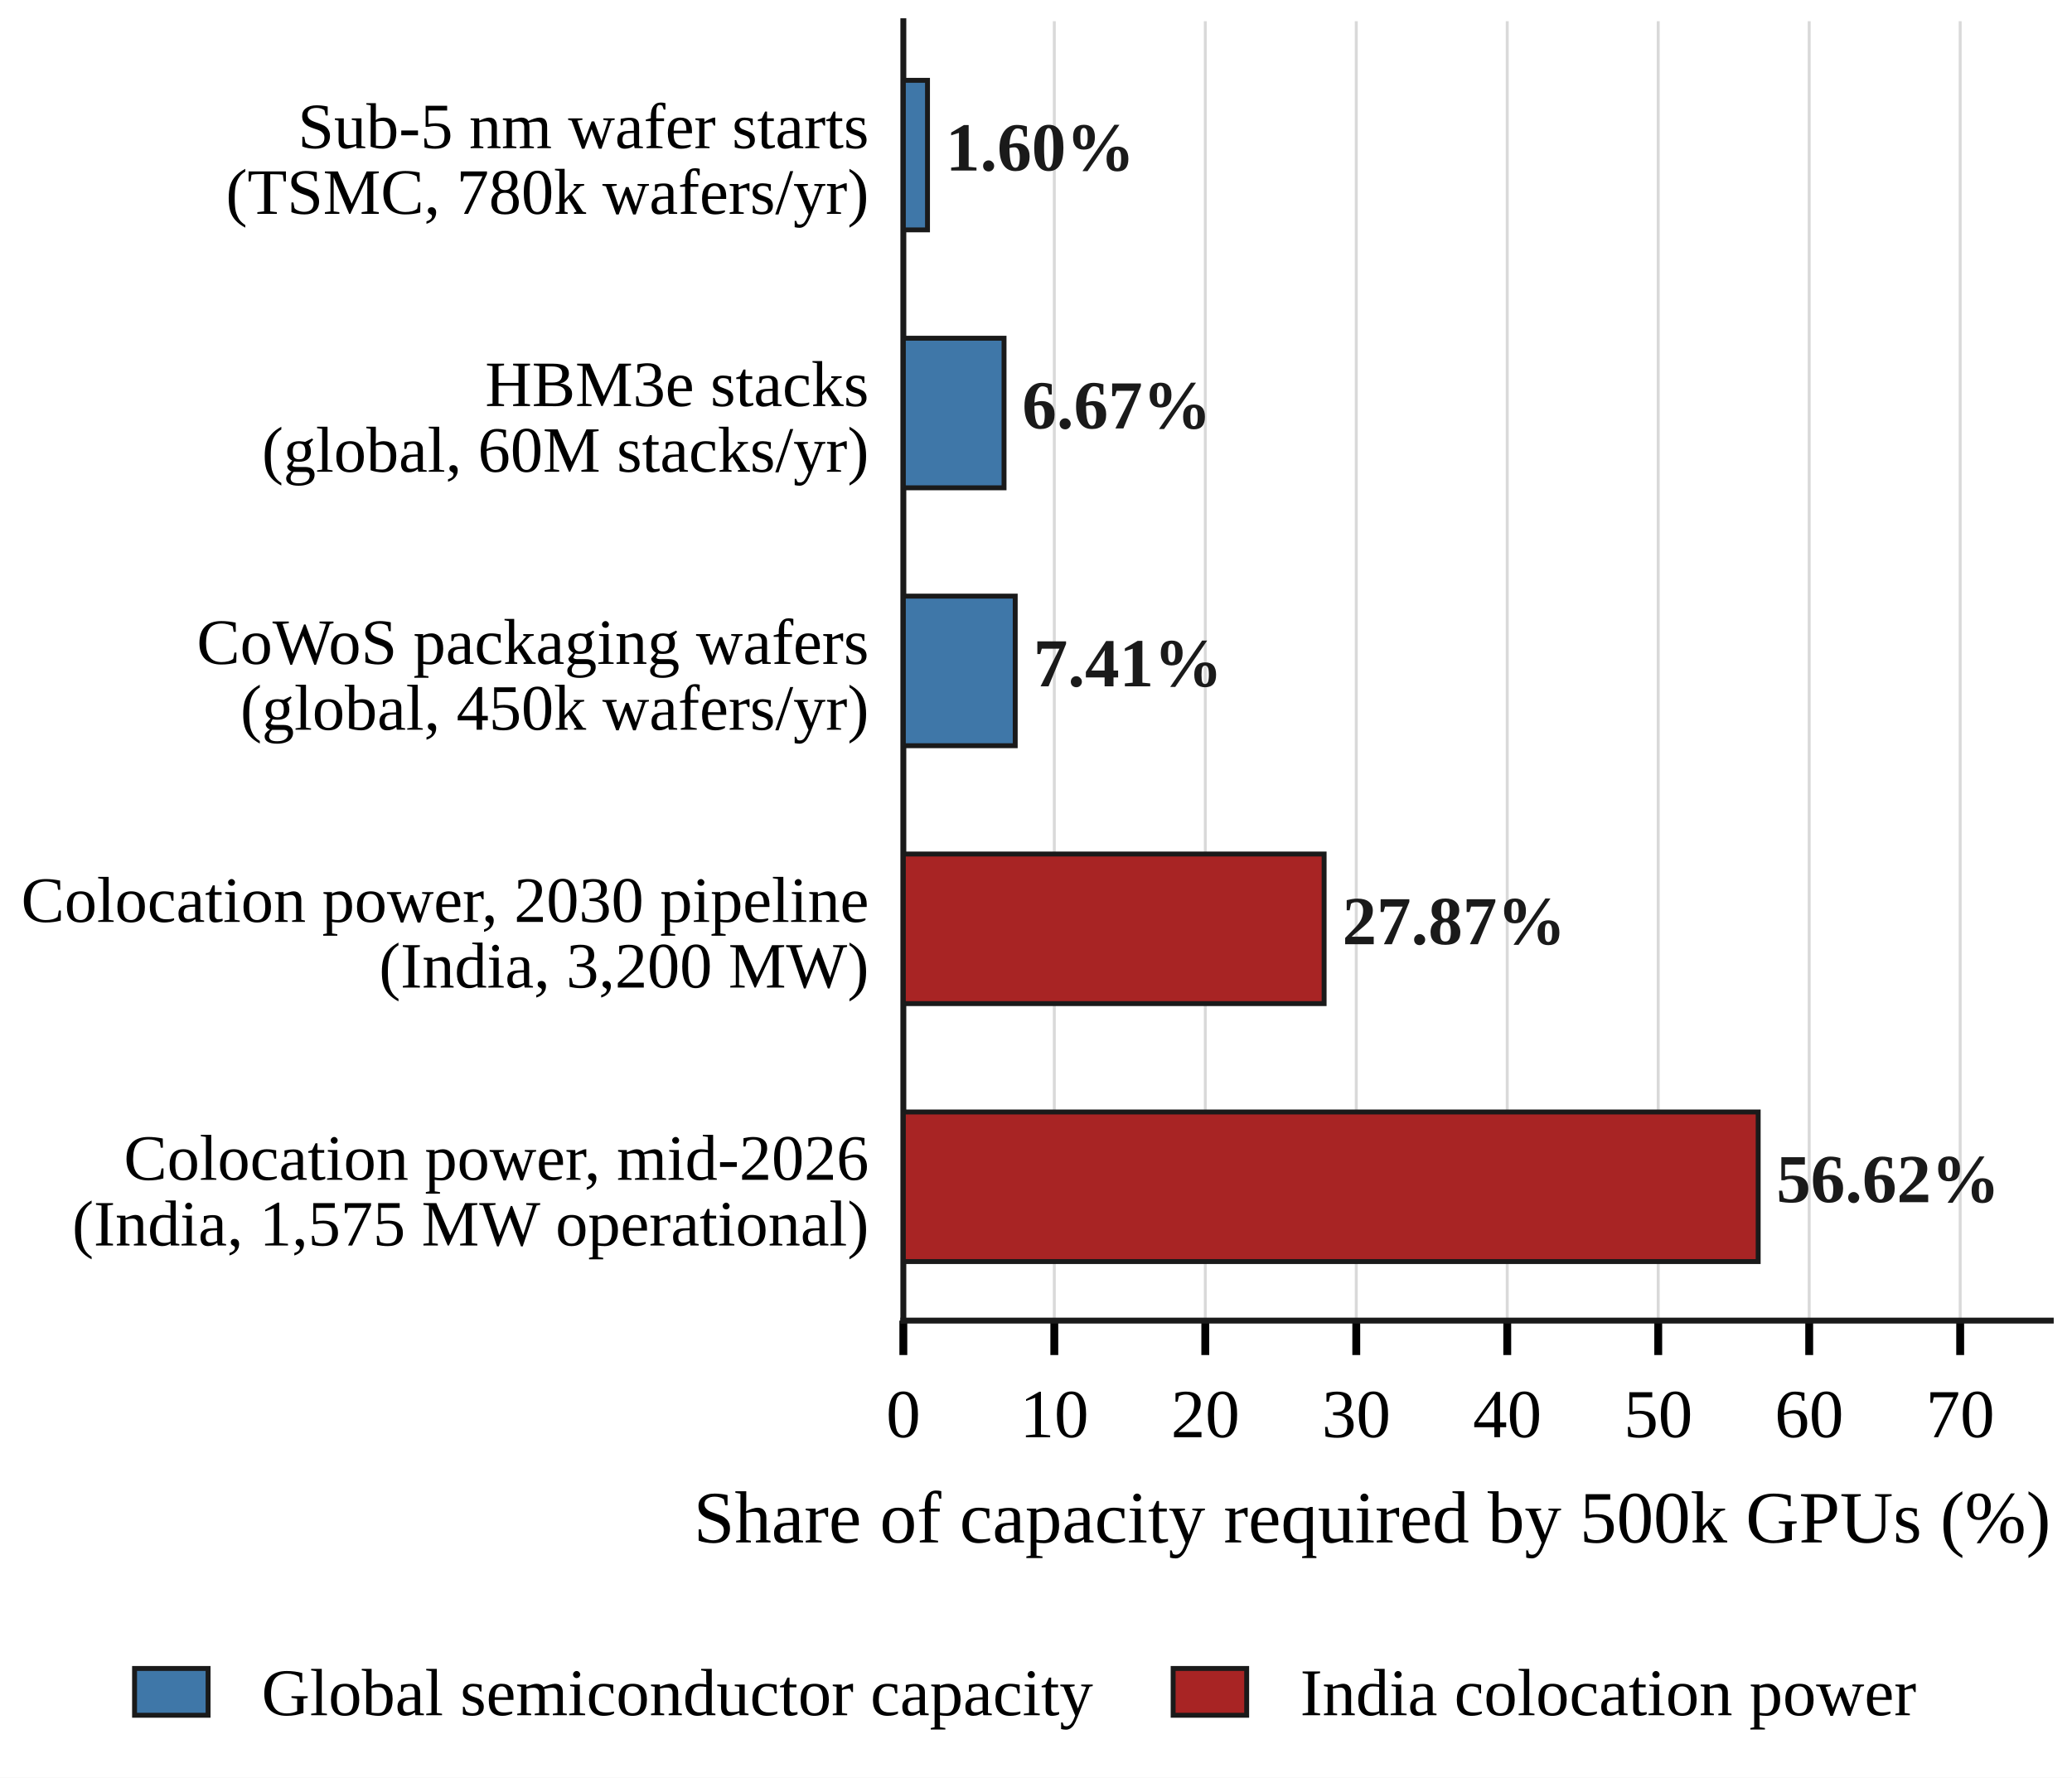
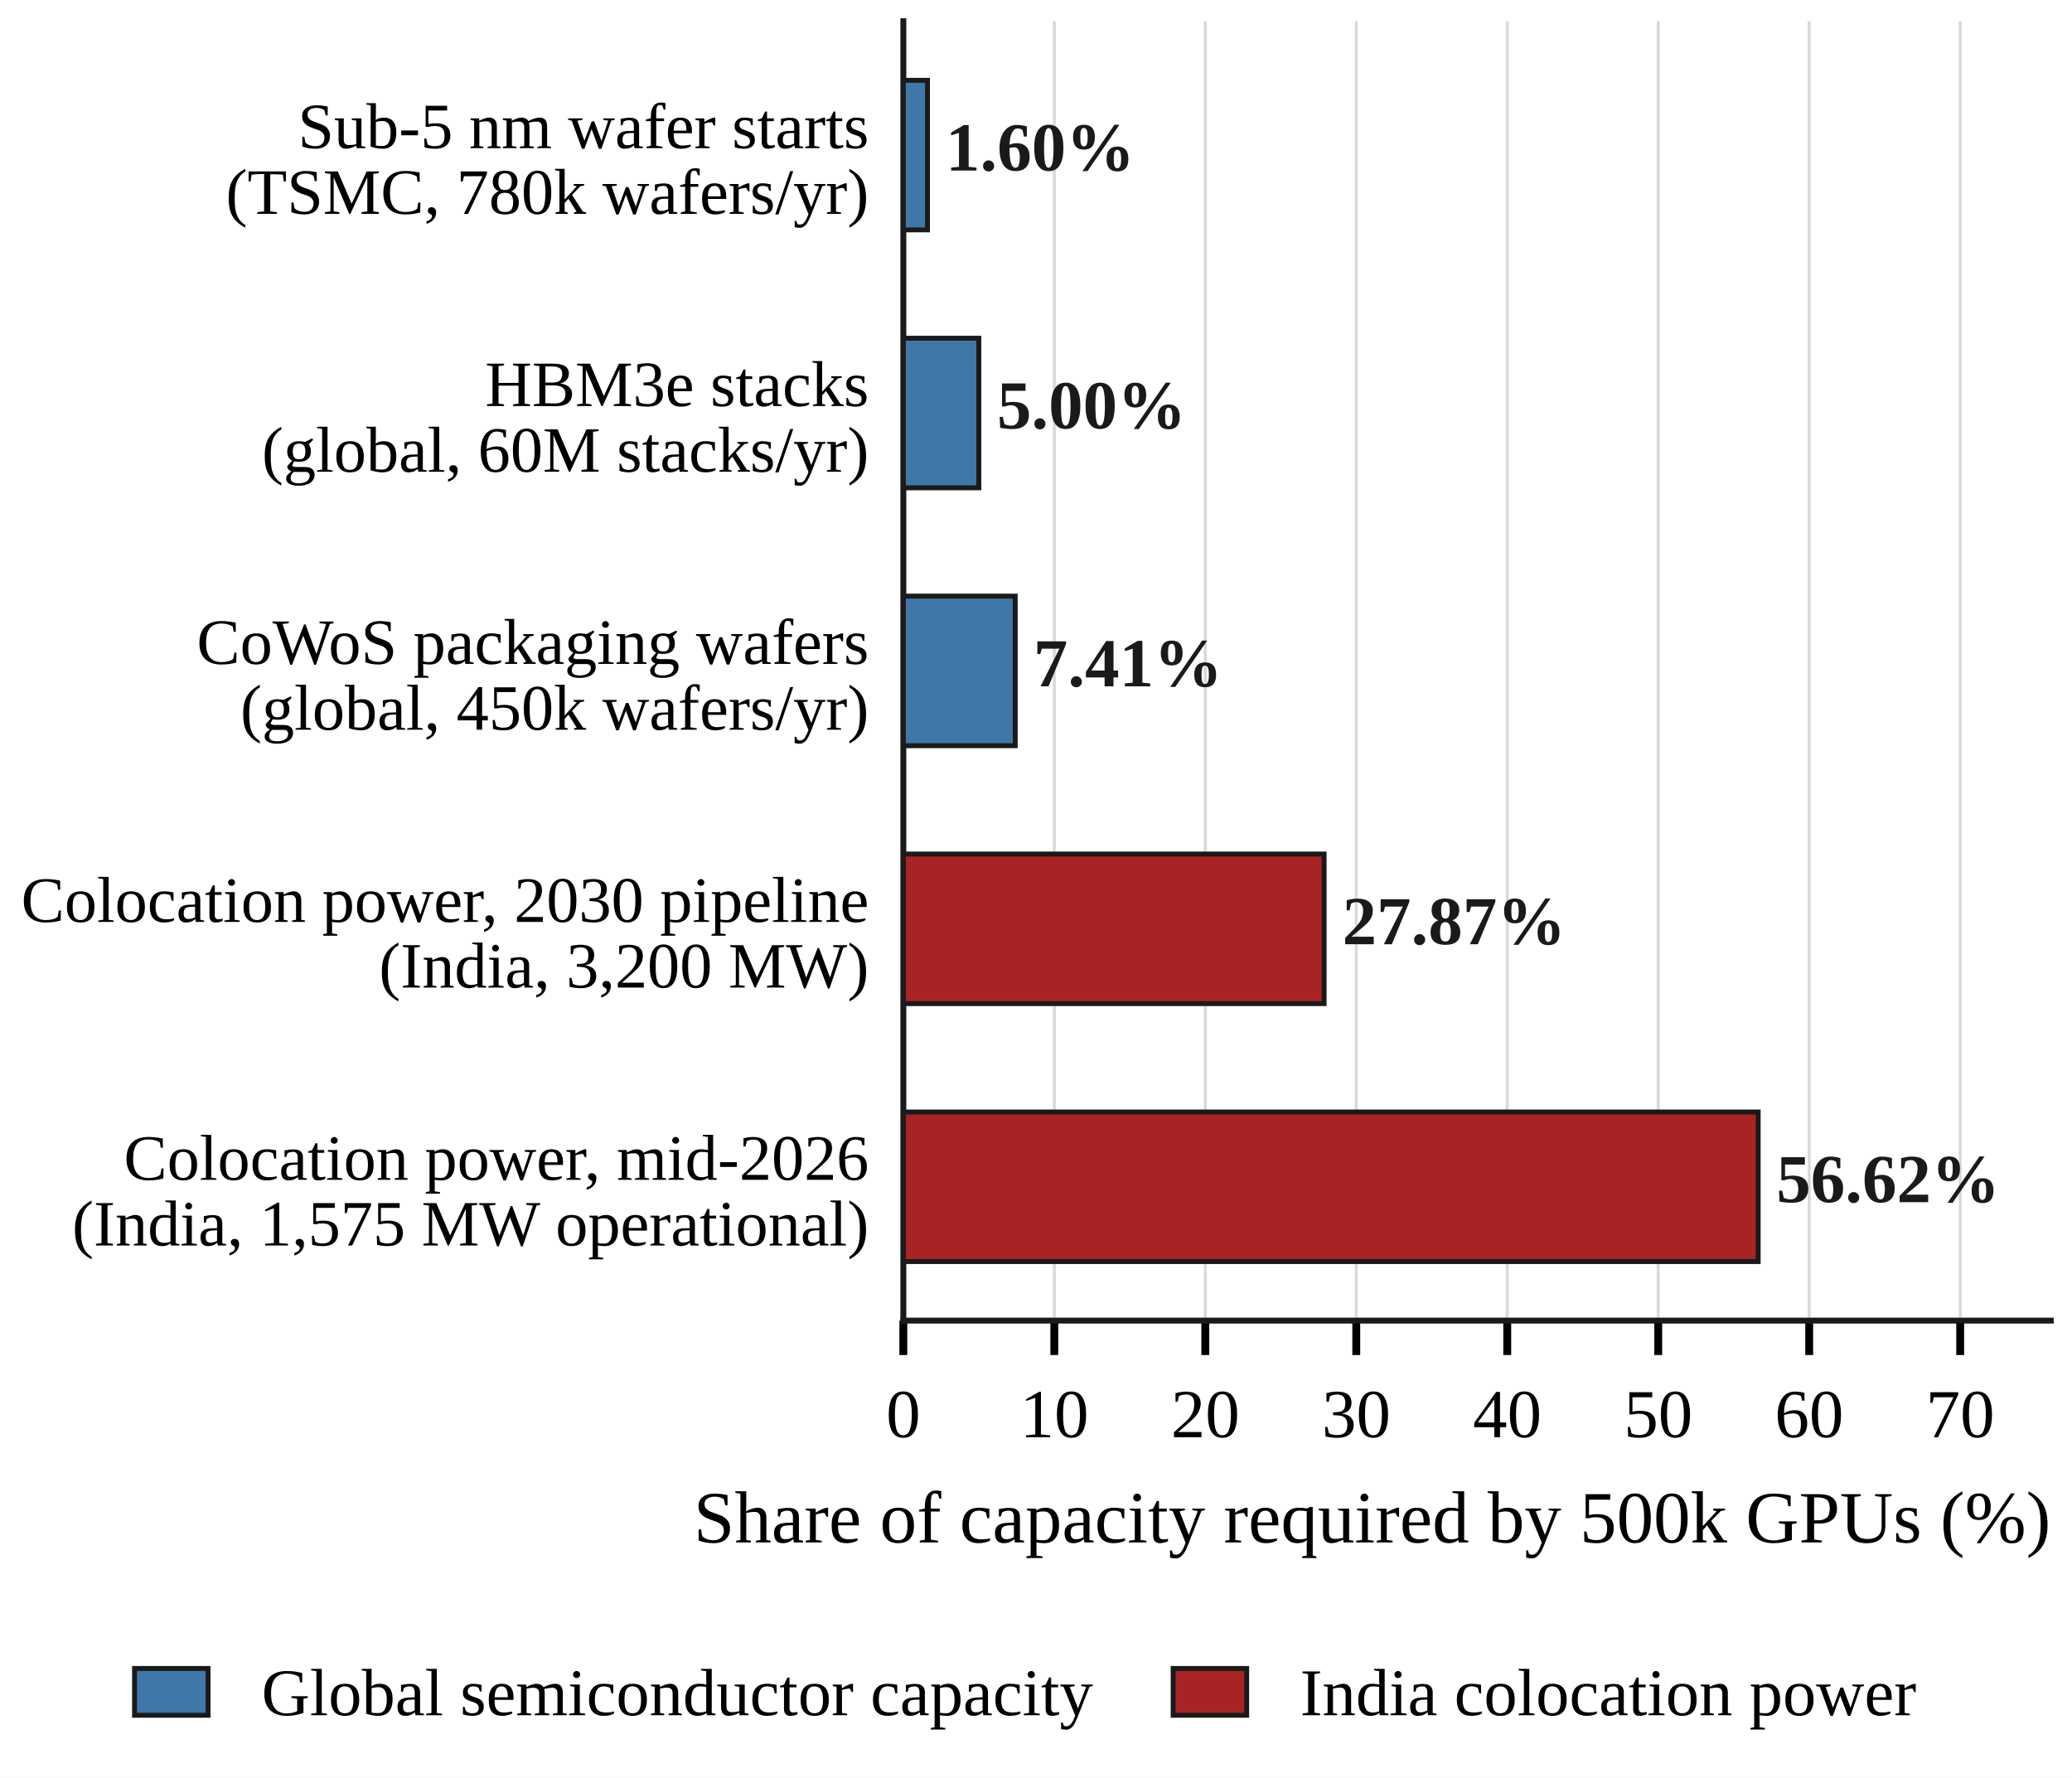
<svg xmlns="http://www.w3.org/2000/svg" xmlns:xlink="http://www.w3.org/1999/xlink" width="210.821pt" height="180.848pt" viewBox="0 0 210.821 180.848" version="1.1">
  <defs>
    <style type="text/css">*{stroke-linejoin: round; stroke-linecap: butt}</style>
  </defs>
  <g id="figure_1">
    <g id="patch_1">
      <path d="M 0 180.848  L 210.821 180.848  L 210.821 0  L 0 0  z " style="fill: #ffffff" />
    </g>
    <g id="axes_1">
      <g id="patch_2">
        <path d="M 91.913 134.352  L 208.661 134.352  L 208.661 2.16  L 91.913 2.16  z " style="fill: #ffffff" />
      </g>
      <g id="matplotlib.axis_1">
        <g id="xtick_1">
          <g id="line2d_1">
-             <path d="M 91.913 134.352  L 91.913 2.16  " clip-path="url(#pe8bbaab69d)" style="fill: none; stroke: #d9d9d9; stroke-width: 0.3; stroke-linecap: square" />
+             <path d="M 91.913 134.352  L 91.913 2.16  " clip-path="url(#p742d223a38)" style="fill: none; stroke: #d9d9d9; stroke-width: 0.3; stroke-linecap: square" />
          </g>
          <g id="line2d_2">
            <defs>
-               <path id="m7cd40faa71" d="M 0 0  L 0 3.5  " style="stroke: #000000; stroke-width: 0.8" />
+               <path id="md89773492c" d="M 0 0  L 0 3.5  " style="stroke: #000000; stroke-width: 0.8" />
            </defs>
            <g>
-               <use xlink:href="#m7cd40faa71" x="91.913" y="134.352" style="stroke: #000000; stroke-width: 0.8" />
+               <use xlink:href="#md89773492c" x="91.913" y="134.352" style="stroke: #000000; stroke-width: 0.8" />
            </g>
          </g>
          <g id="text_1">
            <text style="font-size: 7px; font-family: 'Times New Roman', 'Times', 'DejaVu Serif', serif; text-anchor: middle" x="91.913" y="146.213" transform="rotate(-0 91.91272 146.2126)">0</text>
          </g>
        </g>
        <g id="xtick_2">
          <g id="line2d_3">
-             <path d="M 107.274 134.352  L 107.274 2.16  " clip-path="url(#pe8bbaab69d)" style="fill: none; stroke: #d9d9d9; stroke-width: 0.3; stroke-linecap: square" />
+             <path d="M 107.274 134.352  L 107.274 2.16  " clip-path="url(#p742d223a38)" style="fill: none; stroke: #d9d9d9; stroke-width: 0.3; stroke-linecap: square" />
          </g>
          <g id="line2d_4">
            <g>
-               <use xlink:href="#m7cd40faa71" x="107.274" y="134.352" style="stroke: #000000; stroke-width: 0.8" />
+               <use xlink:href="#md89773492c" x="107.274" y="134.352" style="stroke: #000000; stroke-width: 0.8" />
            </g>
          </g>
          <g id="text_2">
            <text style="font-size: 7px; font-family: 'Times New Roman', 'Times', 'DejaVu Serif', serif; text-anchor: middle" x="107.274" y="146.213" transform="rotate(-0 107.2743 146.2126)">10</text>
          </g>
        </g>
        <g id="xtick_3">
          <g id="line2d_5">
-             <path d="M 122.636 134.352  L 122.636 2.16  " clip-path="url(#pe8bbaab69d)" style="fill: none; stroke: #d9d9d9; stroke-width: 0.3; stroke-linecap: square" />
+             <path d="M 122.636 134.352  L 122.636 2.16  " clip-path="url(#p742d223a38)" style="fill: none; stroke: #d9d9d9; stroke-width: 0.3; stroke-linecap: square" />
          </g>
          <g id="line2d_6">
            <g>
-               <use xlink:href="#m7cd40faa71" x="122.636" y="134.352" style="stroke: #000000; stroke-width: 0.8" />
+               <use xlink:href="#md89773492c" x="122.636" y="134.352" style="stroke: #000000; stroke-width: 0.8" />
            </g>
          </g>
          <g id="text_3">
            <text style="font-size: 7px; font-family: 'Times New Roman', 'Times', 'DejaVu Serif', serif; text-anchor: middle" x="122.636" y="146.213" transform="rotate(-0 122.6359 146.2126)">20</text>
          </g>
        </g>
        <g id="xtick_4">
          <g id="line2d_7">
-             <path d="M 137.997 134.352  L 137.997 2.16  " clip-path="url(#pe8bbaab69d)" style="fill: none; stroke: #d9d9d9; stroke-width: 0.3; stroke-linecap: square" />
+             <path d="M 137.997 134.352  L 137.997 2.16  " clip-path="url(#p742d223a38)" style="fill: none; stroke: #d9d9d9; stroke-width: 0.3; stroke-linecap: square" />
          </g>
          <g id="line2d_8">
            <g>
-               <use xlink:href="#m7cd40faa71" x="137.997" y="134.352" style="stroke: #000000; stroke-width: 0.8" />
+               <use xlink:href="#md89773492c" x="137.997" y="134.352" style="stroke: #000000; stroke-width: 0.8" />
            </g>
          </g>
          <g id="text_4">
            <text style="font-size: 7px; font-family: 'Times New Roman', 'Times', 'DejaVu Serif', serif; text-anchor: middle" x="137.997" y="146.213" transform="rotate(-0 137.9975 146.2126)">30</text>
          </g>
        </g>
        <g id="xtick_5">
          <g id="line2d_9">
-             <path d="M 153.359 134.352  L 153.359 2.16  " clip-path="url(#pe8bbaab69d)" style="fill: none; stroke: #d9d9d9; stroke-width: 0.3; stroke-linecap: square" />
+             <path d="M 153.359 134.352  L 153.359 2.16  " clip-path="url(#p742d223a38)" style="fill: none; stroke: #d9d9d9; stroke-width: 0.3; stroke-linecap: square" />
          </g>
          <g id="line2d_10">
            <g>
-               <use xlink:href="#m7cd40faa71" x="153.359" y="134.352" style="stroke: #000000; stroke-width: 0.8" />
+               <use xlink:href="#md89773492c" x="153.359" y="134.352" style="stroke: #000000; stroke-width: 0.8" />
            </g>
          </g>
          <g id="text_5">
            <text style="font-size: 7px; font-family: 'Times New Roman', 'Times', 'DejaVu Serif', serif; text-anchor: middle" x="153.359" y="146.213" transform="rotate(-0 153.359 146.2126)">40</text>
          </g>
        </g>
        <g id="xtick_6">
          <g id="line2d_11">
-             <path d="M 168.721 134.352  L 168.721 2.16  " clip-path="url(#pe8bbaab69d)" style="fill: none; stroke: #d9d9d9; stroke-width: 0.3; stroke-linecap: square" />
+             <path d="M 168.721 134.352  L 168.721 2.16  " clip-path="url(#p742d223a38)" style="fill: none; stroke: #d9d9d9; stroke-width: 0.3; stroke-linecap: square" />
          </g>
          <g id="line2d_12">
            <g>
-               <use xlink:href="#m7cd40faa71" x="168.721" y="134.352" style="stroke: #000000; stroke-width: 0.8" />
+               <use xlink:href="#md89773492c" x="168.721" y="134.352" style="stroke: #000000; stroke-width: 0.8" />
            </g>
          </g>
          <g id="text_6">
            <text style="font-size: 7px; font-family: 'Times New Roman', 'Times', 'DejaVu Serif', serif; text-anchor: middle" x="168.721" y="146.213" transform="rotate(-0 168.7206 146.2126)">50</text>
          </g>
        </g>
        <g id="xtick_7">
          <g id="line2d_13">
-             <path d="M 184.082 134.352  L 184.082 2.16  " clip-path="url(#pe8bbaab69d)" style="fill: none; stroke: #d9d9d9; stroke-width: 0.3; stroke-linecap: square" />
+             <path d="M 184.082 134.352  L 184.082 2.16  " clip-path="url(#p742d223a38)" style="fill: none; stroke: #d9d9d9; stroke-width: 0.3; stroke-linecap: square" />
          </g>
          <g id="line2d_14">
            <g>
-               <use xlink:href="#m7cd40faa71" x="184.082" y="134.352" style="stroke: #000000; stroke-width: 0.8" />
+               <use xlink:href="#md89773492c" x="184.082" y="134.352" style="stroke: #000000; stroke-width: 0.8" />
            </g>
          </g>
          <g id="text_7">
            <text style="font-size: 7px; font-family: 'Times New Roman', 'Times', 'DejaVu Serif', serif; text-anchor: middle" x="184.082" y="146.213" transform="rotate(-0 184.0822 146.2126)">60</text>
          </g>
        </g>
        <g id="xtick_8">
          <g id="line2d_15">
-             <path d="M 199.444 134.352  L 199.444 2.16  " clip-path="url(#pe8bbaab69d)" style="fill: none; stroke: #d9d9d9; stroke-width: 0.3; stroke-linecap: square" />
+             <path d="M 199.444 134.352  L 199.444 2.16  " clip-path="url(#p742d223a38)" style="fill: none; stroke: #d9d9d9; stroke-width: 0.3; stroke-linecap: square" />
          </g>
          <g id="line2d_16">
            <g>
-               <use xlink:href="#m7cd40faa71" x="199.444" y="134.352" style="stroke: #000000; stroke-width: 0.8" />
+               <use xlink:href="#md89773492c" x="199.444" y="134.352" style="stroke: #000000; stroke-width: 0.8" />
            </g>
          </g>
          <g id="text_8">
            <text style="font-size: 7px; font-family: 'Times New Roman', 'Times', 'DejaVu Serif', serif; text-anchor: middle" x="199.444" y="146.213" transform="rotate(-0 199.4438 146.2126)">70</text>
          </g>
        </g>
        <g id="text_9">
          <text style="font-size: 7.5px; font-family: 'Times New Roman', 'Times', 'DejaVu Serif', serif; text-anchor: end" x="208.661" y="156.918" transform="rotate(-0 208.6607 156.9178)">Share of capacity required by 500k GPUs (%)</text>
        </g>
      </g>
      <g id="matplotlib.axis_2">
        <g id="ytick_1">
          <g id="line2d_17" />
          <g id="text_10">
            <text style="font-size: 6.6px; font-family: 'Times New Roman', 'Times', 'DejaVu Serif', serif" transform="translate(30.30797 15.07214)">Sub-5 nm wafer starts</text>
            <text style="font-size: 6.6px; font-family: 'Times New Roman', 'Times', 'DejaVu Serif', serif" transform="translate(22.97372 21.75423)">(TSMC, 780k wafers/yr)</text>
          </g>
        </g>
        <g id="ytick_2">
          <g id="line2d_18" />
          <g id="text_11">
            <text style="font-size: 6.6px; font-family: 'Times New Roman', 'Times', 'DejaVu Serif', serif" transform="translate(49.36444 41.31113)">HBM3e stacks</text>
            <text style="font-size: 6.6px; font-family: 'Times New Roman', 'Times', 'DejaVu Serif', serif" transform="translate(26.63981 47.99321)">(global, 60M stacks/yr)</text>
          </g>
        </g>
        <g id="ytick_3">
          <g id="line2d_19" />
          <g id="text_12">
            <text style="font-size: 6.6px; font-family: 'Times New Roman', 'Times', 'DejaVu Serif', serif" transform="translate(20.02538 67.54392)">CoWoS packaging wafers</text>
            <text style="font-size: 6.6px; font-family: 'Times New Roman', 'Times', 'DejaVu Serif', serif" transform="translate(24.44944 74.23838)">(global, 450k wafers/yr)</text>
          </g>
        </g>
        <g id="ytick_4">
          <g id="line2d_20" />
          <g id="text_13">
            <text style="font-size: 6.6px; font-family: 'Times New Roman', 'Times', 'DejaVu Serif', serif" transform="translate(2.16 93.78909)">Colocation power, 2030 pipeline</text>
            <text style="font-size: 6.6px; font-family: 'Times New Roman', 'Times', 'DejaVu Serif', serif" transform="translate(38.55797 100.4712)">(India, 3,200 MW)</text>
          </g>
        </g>
        <g id="ytick_5">
          <g id="line2d_21" />
          <g id="text_14">
            <text style="font-size: 6.6px; font-family: 'Times New Roman', 'Times', 'DejaVu Serif', serif" transform="translate(12.60553 120.0281)">Colocation power, mid-2026</text>
            <text style="font-size: 6.6px; font-family: 'Times New Roman', 'Times', 'DejaVu Serif', serif" transform="translate(7.335844 126.7102)">(India, 1,575 MW operational)</text>
          </g>
        </g>
      </g>
      <g id="patch_3">
        <path d="M 91.913 134.352  L 91.913 2.16  " style="fill: none; stroke: #1a1a1a; stroke-width: 0.6; stroke-linejoin: miter; stroke-linecap: square" />
      </g>
      <g id="patch_4">
        <path d="M 91.913 134.352  L 208.661 134.352  " style="fill: none; stroke: #1a1a1a; stroke-width: 0.6; stroke-linejoin: miter; stroke-linecap: square" />
      </g>
      <g id="patch_5">
-         <path d="M 91.913 8.169  L 94.371 8.169  L 94.371 23.387  L 91.913 23.387  z " clip-path="url(#pe8bbaab69d)" style="fill: #3f77a8; stroke: #1a1a1a; stroke-width: 0.5; stroke-linejoin: miter" />
+         <path d="M 91.913 8.169  L 94.371 8.169  L 94.371 23.387  L 91.913 23.387  z " clip-path="url(#p742d223a38)" style="fill: #3f77a8; stroke: #1a1a1a; stroke-width: 0.5; stroke-linejoin: miter" />
      </g>
      <g id="patch_6">
-         <path d="M 91.913 34.408  L 102.159 34.408  L 102.159 49.626  L 91.913 49.626  z " clip-path="url(#pe8bbaab69d)" style="fill: #3f77a8; stroke: #1a1a1a; stroke-width: 0.5; stroke-linejoin: miter" />
+         <path d="M 91.913 34.408  L 99.594 34.408  L 99.594 49.626  L 91.913 49.626  z " clip-path="url(#p742d223a38)" style="fill: #3f77a8; stroke: #1a1a1a; stroke-width: 0.5; stroke-linejoin: miter" />
      </g>
      <g id="patch_7">
-         <path d="M 91.913 60.647  L 103.296 60.647  L 103.296 75.865  L 91.913 75.865  z " clip-path="url(#pe8bbaab69d)" style="fill: #3f77a8; stroke: #1a1a1a; stroke-width: 0.5; stroke-linejoin: miter" />
+         <path d="M 91.913 60.647  L 103.296 60.647  L 103.296 75.865  L 91.913 75.865  z " clip-path="url(#p742d223a38)" style="fill: #3f77a8; stroke: #1a1a1a; stroke-width: 0.5; stroke-linejoin: miter" />
      </g>
      <g id="patch_8">
-         <path d="M 91.913 86.886  L 134.725 86.886  L 134.725 102.104  L 91.913 102.104  z " clip-path="url(#pe8bbaab69d)" style="fill: #a82424; stroke: #1a1a1a; stroke-width: 0.5; stroke-linejoin: miter" />
+         <path d="M 91.913 86.886  L 134.725 86.886  L 134.725 102.104  L 91.913 102.104  z " clip-path="url(#p742d223a38)" style="fill: #a82424; stroke: #1a1a1a; stroke-width: 0.5; stroke-linejoin: miter" />
      </g>
      <g id="patch_9">
-         <path d="M 91.913 113.125  L 178.89 113.125  L 178.89 128.343  L 91.913 128.343  z " clip-path="url(#pe8bbaab69d)" style="fill: #a82424; stroke: #1a1a1a; stroke-width: 0.5; stroke-linejoin: miter" />
+         <path d="M 91.913 113.125  L 178.89 113.125  L 178.89 128.343  L 91.913 128.343  z " clip-path="url(#p742d223a38)" style="fill: #a82424; stroke: #1a1a1a; stroke-width: 0.5; stroke-linejoin: miter" />
      </g>
      <g id="text_15">
        <text style="font-weight: 700; font-size: 7px; font-family: 'Times New Roman', 'Times', 'DejaVu Serif', serif; text-anchor: start; fill: #1a1a1a" x="96.214" y="17.347" transform="rotate(-0 96.21396 17.34702)">1.60%</text>
      </g>
      <g id="text_16">
-         <text style="font-weight: 700; font-size: 7px; font-family: 'Times New Roman', 'Times', 'DejaVu Serif', serif; text-anchor: start; fill: #1a1a1a" x="104.002" y="43.586" transform="rotate(-0 104.0023 43.586)">6.67%</text>
+         <text style="font-weight: 700; font-size: 7px; font-family: 'Times New Roman', 'Times', 'DejaVu Serif', serif; text-anchor: start; fill: #1a1a1a" x="101.437" y="43.586" transform="rotate(-0 101.4369 43.586)">5.00%</text>
      </g>
      <g id="text_17">
        <text style="font-weight: 700; font-size: 7px; font-family: 'Times New Roman', 'Times', 'DejaVu Serif', serif; text-anchor: start; fill: #1a1a1a" x="105.139" y="69.825" transform="rotate(-0 105.139 69.82498)">7.41%</text>
      </g>
      <g id="text_18">
        <text style="font-weight: 700; font-size: 7px; font-family: 'Times New Roman', 'Times', 'DejaVu Serif', serif; text-anchor: start; fill: #1a1a1a" x="136.569" y="96.064" transform="rotate(-0 136.5688 96.06397)">27.87%</text>
      </g>
      <g id="text_19">
        <text style="font-weight: 700; font-size: 7px; font-family: 'Times New Roman', 'Times', 'DejaVu Serif', serif; text-anchor: start; fill: #1a1a1a" x="180.733" y="122.303" transform="rotate(-0 180.7334 122.303)">56.62%</text>
      </g>
    </g>
    <g id="legend_1">
      <g id="patch_10">
        <path d="M 13.691 174.501  L 21.171 174.501  L 21.171 169.741  L 13.691 169.741  z " style="fill: #3f77a8; stroke: #1a1a1a; stroke-width: 0.5; stroke-linejoin: miter" />
      </g>
      <g id="text_20">
        <text style="font-size: 6.8px; font-family: 'Times New Roman', 'Times', 'DejaVu Serif', serif; text-anchor: start" x="26.611" y="174.501" transform="rotate(-0 26.61137 174.5007)">Global semiconductor capacity</text>
      </g>
      <g id="patch_11">
        <path d="M 119.365 174.501  L 126.846 174.501  L 126.846 169.741  L 119.365 169.741  z " style="fill: #a82424; stroke: #1a1a1a; stroke-width: 0.5; stroke-linejoin: miter" />
      </g>
      <g id="text_21">
        <text style="font-size: 6.8px; font-family: 'Times New Roman', 'Times', 'DejaVu Serif', serif; text-anchor: start" x="132.286" y="174.501" transform="rotate(-0 132.2855 174.5007)">India colocation power</text>
      </g>
    </g>
  </g>
  <defs>
-     <clipPath id="pe8bbaab69d">
+     <clipPath id="p742d223a38">
      <rect x="91.913" y="2.16" width="116.748" height="132.192" />
    </clipPath>
  </defs>
</svg>
